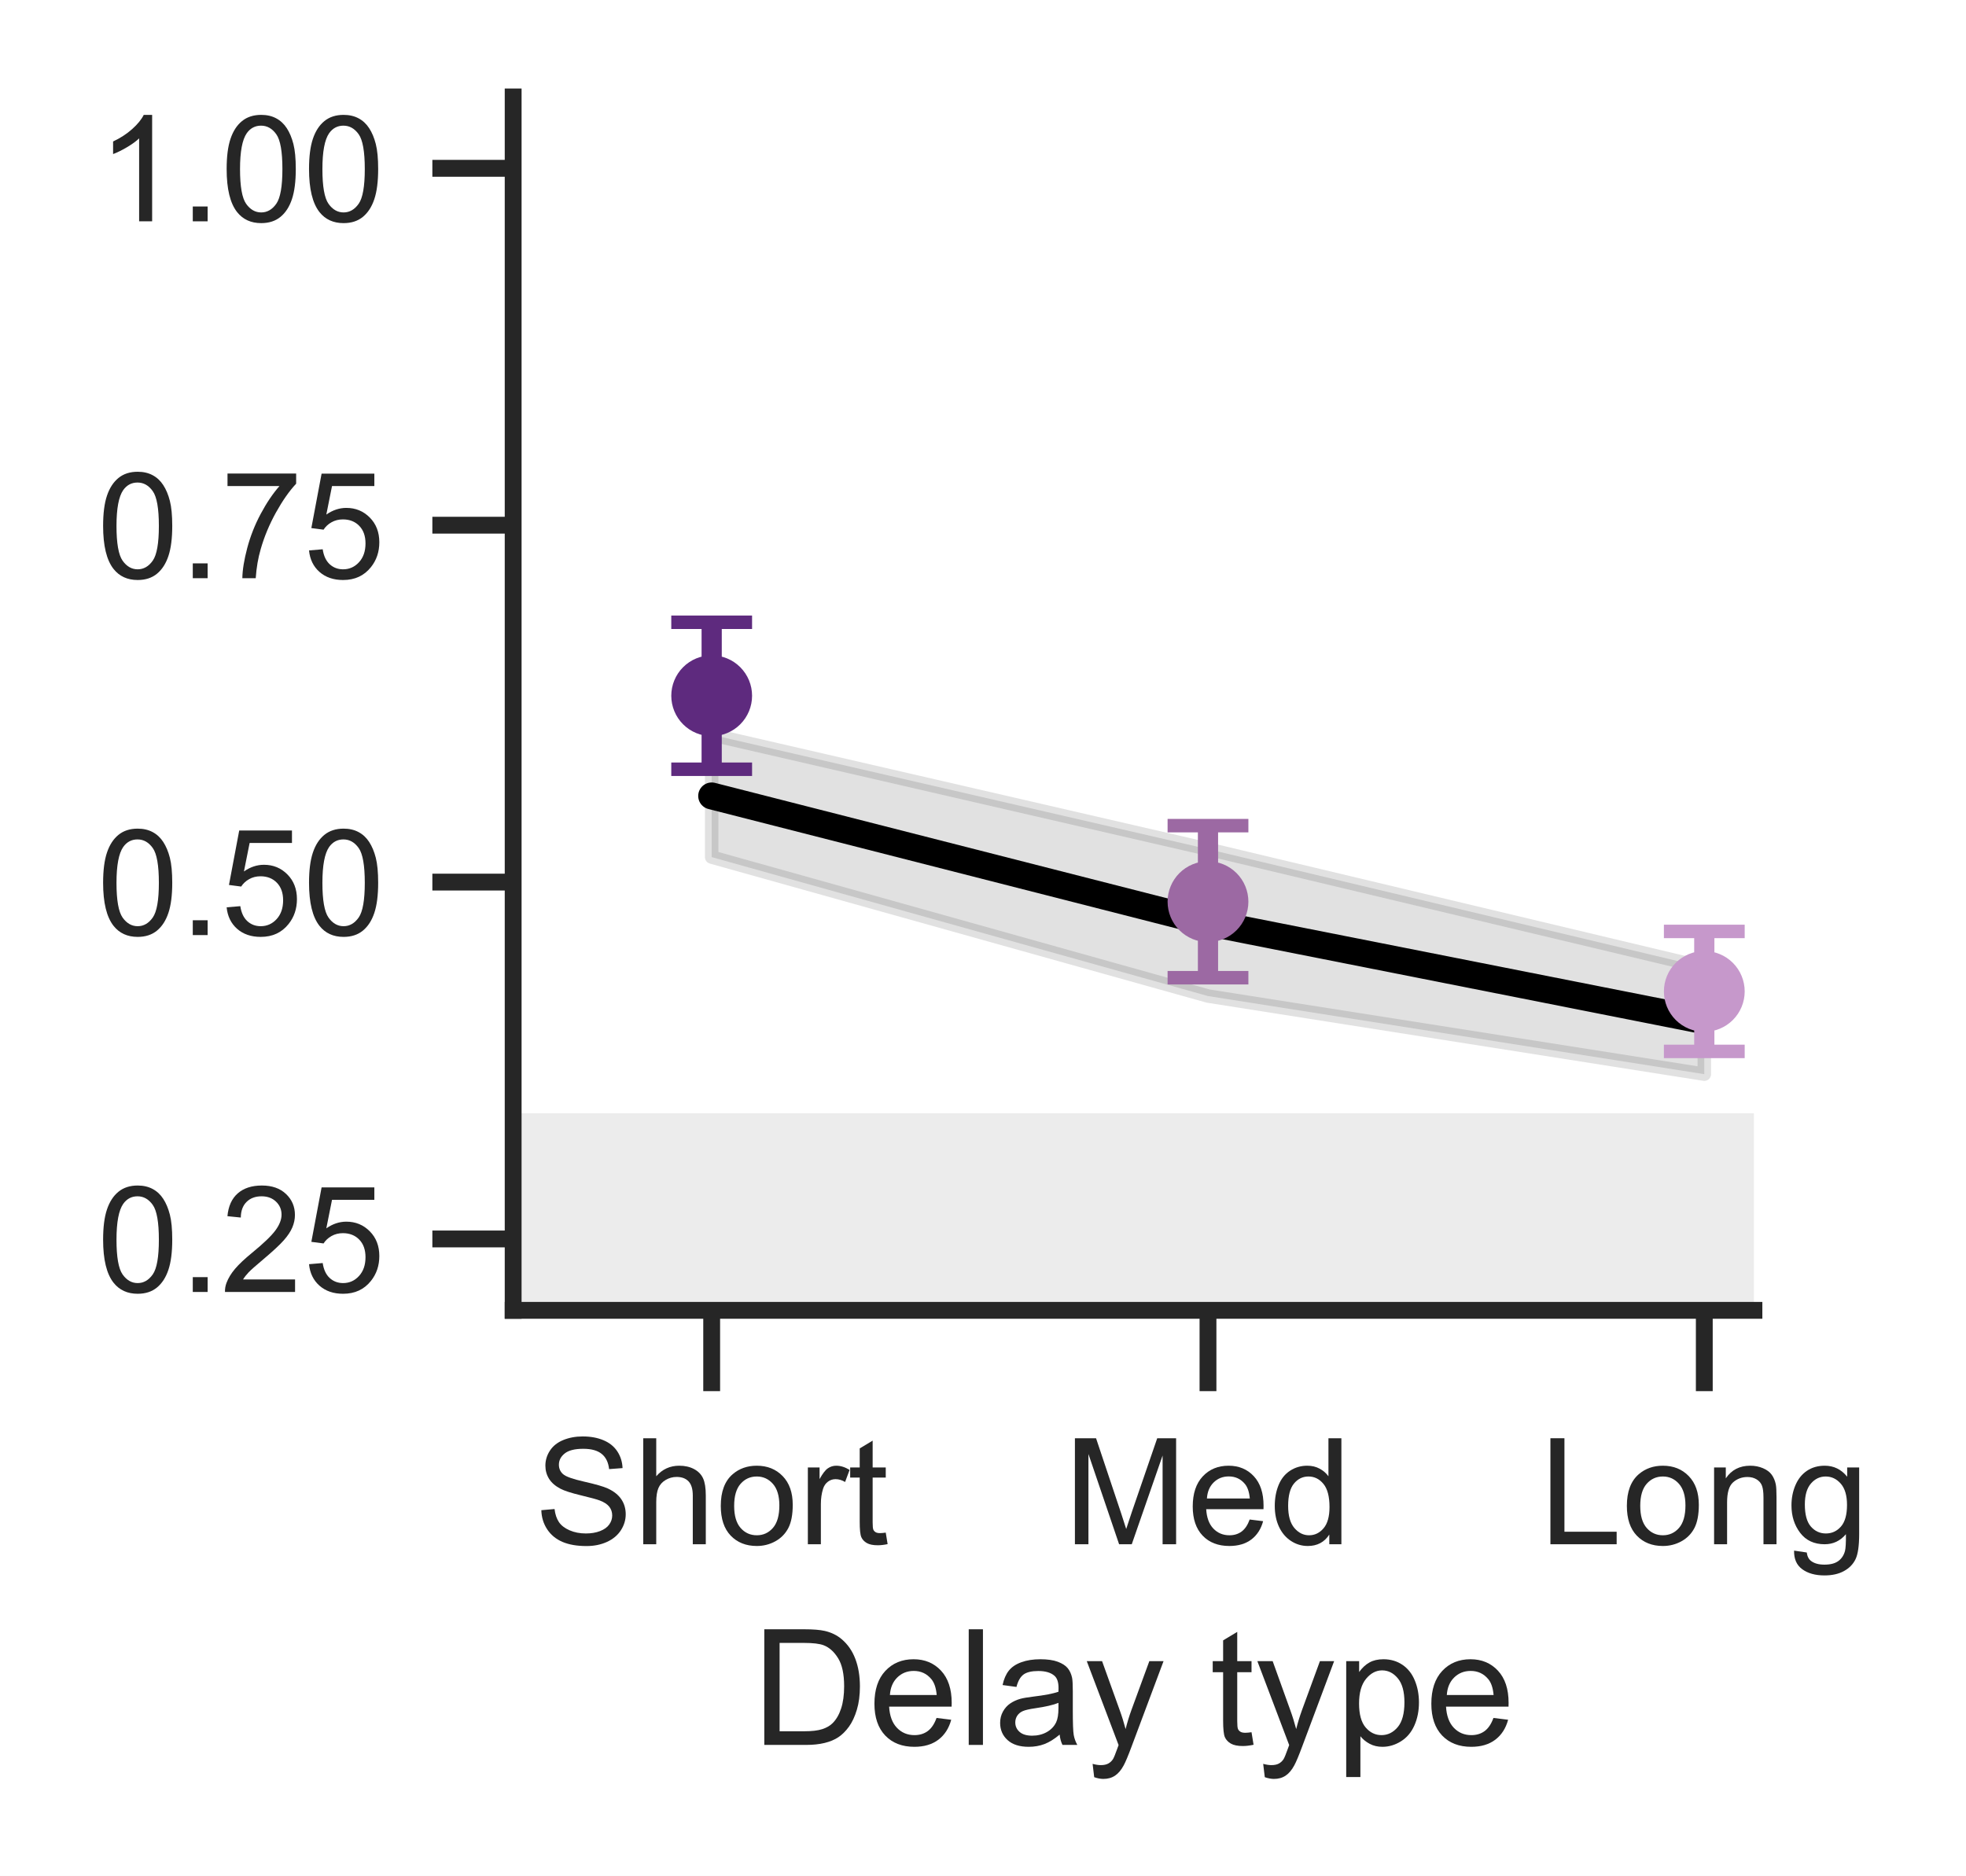
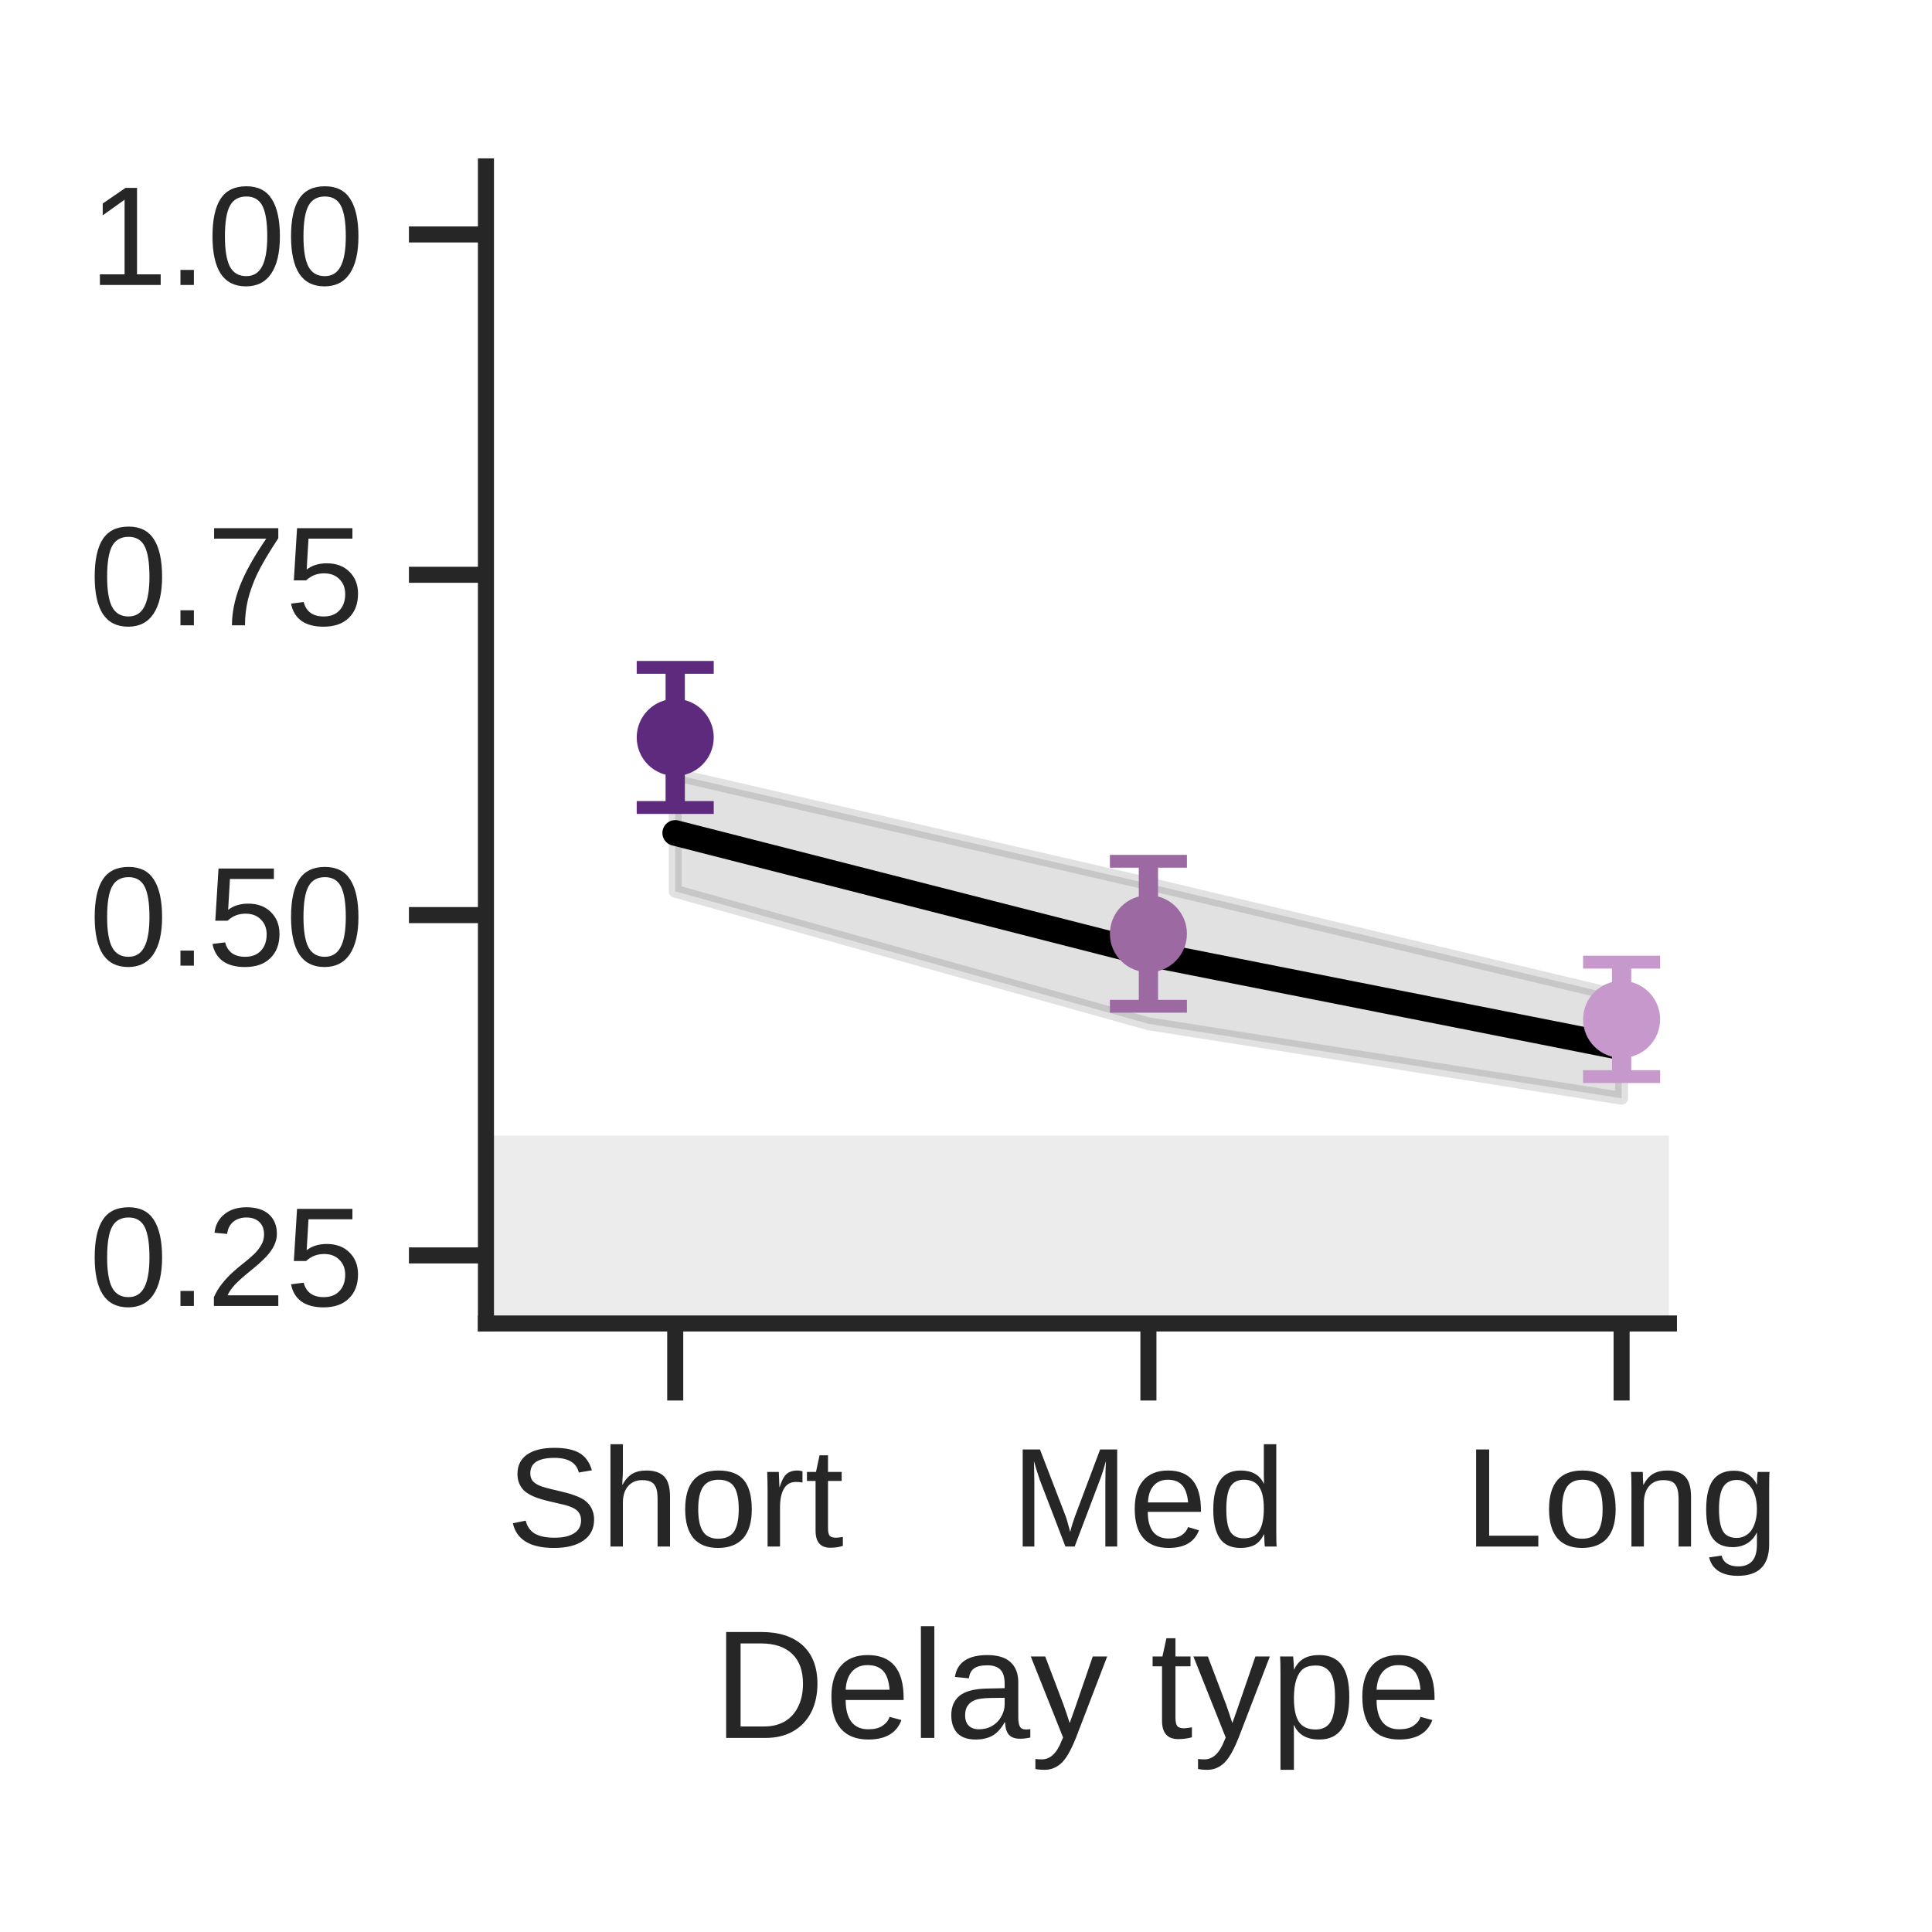
- <svg xmlns="http://www.w3.org/2000/svg" xmlns:xlink="http://www.w3.org/1999/xlink" width="145.995pt" height="139.327pt" viewBox="0 0 145.995 139.327" version="1.1">
+ <svg xmlns="http://www.w3.org/2000/svg" xmlns:xlink="http://www.w3.org/1999/xlink" width="150.48pt" height="150.48pt" viewBox="0 0 150.48 150.48" version="1.1">
  <defs>
    <style type="text/css">*{stroke-linejoin: round; stroke-linecap: butt}</style>
  </defs>
  <g id="figure_1">
    <g id="patch_1">
-       <path d="M 0 139.327  L 145.995 139.327  L 145.995 0  L 0 0  z " style="fill: #ffffff" />
+       <path d="M 0 150.48  L 150.48 150.48  L 150.48 0  L 0 0  z " style="fill: #ffffff" />
    </g>
    <g id="axes_1">
      <g id="patch_2">
-         <path d="M 38.107 97.324  L 130.247 97.324  L 130.247 7.2  L 38.107 7.2  z " style="fill: #ffffff" />
+         <path d="M 37.85 103.084  L 129.99 103.084  L 129.99 12.96  L 37.85 12.96  z " style="fill: #ffffff" />
      </g>
      <g id="matplotlib.axis_1">
        <g id="xtick_1">
          <g id="line2d_1">
            <defs>
-               <path id="m6723b868c1" d="M 0 0  L 0 6  " style="stroke: #262626; stroke-width: 1.25" />
+               <path id="mb8269c2ce1" d="M 0 0  L 0 6  " style="stroke: #262626; stroke-width: 1.25" />
            </defs>
            <g>
-               <use xlink:href="#m6723b868c1" x="52.849" y="97.324" style="fill: #262626; stroke: #262626; stroke-width: 1.25" />
+               <use xlink:href="#mb8269c2ce1" x="52.592" y="103.084" style="fill: #262626; stroke: #262626; stroke-width: 1.25" />
            </g>
          </g>
          <g id="text_1">
-             <g style="fill: #262626" transform="translate(39.70441 114.6973) scale(0.11 -0.11)">
-               <defs>
-                 <path id="ArialMT-53" d="M 288 1472  L 859 1522  Q 900 1178 1048 958  Q 1197 738 1509 602  Q 1822 466 2213 466  Q 2559 466 2825 569  Q 3091 672 3220 851  Q 3350 1031 3350 1244  Q 3350 1459 3225 1620  Q 3100 1781 2813 1891  Q 2628 1963 1997 2114  Q 1366 2266 1113 2400  Q 784 2572 623 2826  Q 463 3081 463 3397  Q 463 3744 659 4045  Q 856 4347 1234 4503  Q 1613 4659 2075 4659  Q 2584 4659 2973 4495  Q 3363 4331 3572 4012  Q 3781 3694 3797 3291  L 3216 3247  Q 3169 3681 2898 3903  Q 2628 4125 2100 4125  Q 1550 4125 1298 3923  Q 1047 3722 1047 3438  Q 1047 3191 1225 3031  Q 1400 2872 2139 2705  Q 2878 2538 3153 2413  Q 3553 2228 3743 1945  Q 3934 1663 3934 1294  Q 3934 928 3725 604  Q 3516 281 3123 101  Q 2731 -78 2241 -78  Q 1619 -78 1198 103  Q 778 284 539 648  Q 300 1013 288 1472  z " transform="scale(0.015625)" />
-                 <path id="ArialMT-68" d="M 422 0  L 422 4581  L 984 4581  L 984 2938  Q 1378 3394 1978 3394  Q 2347 3394 2619 3248  Q 2891 3103 3008 2847  Q 3125 2591 3125 2103  L 3125 0  L 2563 0  L 2563 2103  Q 2563 2525 2380 2717  Q 2197 2909 1863 2909  Q 1613 2909 1392 2779  Q 1172 2650 1078 2428  Q 984 2206 984 1816  L 984 0  L 422 0  z " transform="scale(0.015625)" />
-                 <path id="ArialMT-6f" d="M 213 1659  Q 213 2581 725 3025  Q 1153 3394 1769 3394  Q 2453 3394 2887 2945  Q 3322 2497 3322 1706  Q 3322 1066 3130 698  Q 2938 331 2570 128  Q 2203 -75 1769 -75  Q 1072 -75 642 372  Q 213 819 213 1659  z M 791 1659  Q 791 1022 1069 705  Q 1347 388 1769 388  Q 2188 388 2466 706  Q 2744 1025 2744 1678  Q 2744 2294 2464 2611  Q 2184 2928 1769 2928  Q 1347 2928 1069 2612  Q 791 2297 791 1659  z " transform="scale(0.015625)" />
-                 <path id="ArialMT-72" d="M 416 0  L 416 3319  L 922 3319  L 922 2816  Q 1116 3169 1280 3281  Q 1444 3394 1641 3394  Q 1925 3394 2219 3213  L 2025 2691  Q 1819 2813 1613 2813  Q 1428 2813 1281 2702  Q 1134 2591 1072 2394  Q 978 2094 978 1738  L 978 0  L 416 0  z " transform="scale(0.015625)" />
-                 <path id="ArialMT-74" d="M 1650 503  L 1731 6  Q 1494 -44 1306 -44  Q 1000 -44 831 53  Q 663 150 594 308  Q 525 466 525 972  L 525 2881  L 113 2881  L 113 3319  L 525 3319  L 525 4141  L 1084 4478  L 1084 3319  L 1650 3319  L 1650 2881  L 1084 2881  L 1084 941  Q 1084 700 1114 631  Q 1144 563 1211 522  Q 1278 481 1403 481  Q 1497 481 1650 503  z " transform="scale(0.015625)" />
-               </defs>
-               <use xlink:href="#ArialMT-53" />
-               <use xlink:href="#ArialMT-68" transform="translate(66.69922 0)" />
-               <use xlink:href="#ArialMT-6f" transform="translate(122.3145 0)" />
-               <use xlink:href="#ArialMT-72" transform="translate(177.9297 0)" />
-               <use xlink:href="#ArialMT-74" transform="translate(211.2305 0)" />
-             </g>
+             <text style="font-size: 11px; font-family: 'Arial', 'DejaVu Sans', 'Liberation Sans', 'Bitstream Vera Sans', sans-serif; text-anchor: middle; fill: #262626" x="52.592" y="120.457" transform="rotate(-0 52.59238 120.4573)">Short</text>
          </g>
        </g>
        <g id="xtick_2">
          <g id="line2d_2">
            <g>
-               <use xlink:href="#m6723b868c1" x="89.705" y="97.324" style="fill: #262626; stroke: #262626; stroke-width: 1.25" />
+               <use xlink:href="#mb8269c2ce1" x="89.448" y="103.084" style="fill: #262626; stroke: #262626; stroke-width: 1.25" />
            </g>
          </g>
          <g id="text_2">
-             <g style="fill: #262626" transform="translate(79.00701 114.6973) scale(0.11 -0.11)">
-               <defs>
-                 <path id="ArialMT-4d" d="M 475 0  L 475 4581  L 1388 4581  L 2472 1338  Q 2622 884 2691 659  Q 2769 909 2934 1394  L 4031 4581  L 4847 4581  L 4847 0  L 4263 0  L 4263 3834  L 2931 0  L 2384 0  L 1059 3900  L 1059 0  L 475 0  z " transform="scale(0.015625)" />
-                 <path id="ArialMT-65" d="M 2694 1069  L 3275 997  Q 3138 488 2766 206  Q 2394 -75 1816 -75  Q 1088 -75 661 373  Q 234 822 234 1631  Q 234 2469 665 2931  Q 1097 3394 1784 3394  Q 2450 3394 2872 2941  Q 3294 2488 3294 1666  Q 3294 1616 3291 1516  L 816 1516  Q 847 969 1125 678  Q 1403 388 1819 388  Q 2128 388 2347 550  Q 2566 713 2694 1069  z M 847 1978  L 2700 1978  Q 2663 2397 2488 2606  Q 2219 2931 1791 2931  Q 1403 2931 1139 2672  Q 875 2413 847 1978  z " transform="scale(0.015625)" />
-                 <path id="ArialMT-64" d="M 2575 0  L 2575 419  Q 2259 -75 1647 -75  Q 1250 -75 917 144  Q 584 363 401 755  Q 219 1147 219 1656  Q 219 2153 384 2558  Q 550 2963 881 3178  Q 1213 3394 1622 3394  Q 1922 3394 2156 3267  Q 2391 3141 2538 2938  L 2538 4581  L 3097 4581  L 3097 0  L 2575 0  z M 797 1656  Q 797 1019 1065 703  Q 1334 388 1700 388  Q 2069 388 2326 689  Q 2584 991 2584 1609  Q 2584 2291 2321 2609  Q 2059 2928 1675 2928  Q 1300 2928 1048 2622  Q 797 2316 797 1656  z " transform="scale(0.015625)" />
-               </defs>
-               <use xlink:href="#ArialMT-4d" />
-               <use xlink:href="#ArialMT-65" transform="translate(83.30078 0)" />
-               <use xlink:href="#ArialMT-64" transform="translate(138.916 0)" />
-             </g>
+             <text style="font-size: 11px; font-family: 'Arial', 'DejaVu Sans', 'Liberation Sans', 'Bitstream Vera Sans', sans-serif; text-anchor: middle; fill: #262626" x="89.448" y="120.457" transform="rotate(-0 89.44833 120.4573)">Med</text>
          </g>
        </g>
        <g id="xtick_3">
          <g id="line2d_3">
            <g>
-               <use xlink:href="#m6723b868c1" x="126.561" y="97.324" style="fill: #262626; stroke: #262626; stroke-width: 1.25" />
+               <use xlink:href="#mb8269c2ce1" x="126.304" y="103.084" style="fill: #262626; stroke: #262626; stroke-width: 1.25" />
            </g>
          </g>
          <g id="text_3">
-             <g style="fill: #262626" transform="translate(114.3273 114.6973) scale(0.11 -0.11)">
-               <defs>
-                 <path id="ArialMT-4c" d="M 469 0  L 469 4581  L 1075 4581  L 1075 541  L 3331 541  L 3331 0  L 469 0  z " transform="scale(0.015625)" />
-                 <path id="ArialMT-6e" d="M 422 0  L 422 3319  L 928 3319  L 928 2847  Q 1294 3394 1984 3394  Q 2284 3394 2536 3286  Q 2788 3178 2913 3003  Q 3038 2828 3088 2588  Q 3119 2431 3119 2041  L 3119 0  L 2556 0  L 2556 2019  Q 2556 2363 2490 2533  Q 2425 2703 2258 2804  Q 2091 2906 1866 2906  Q 1506 2906 1245 2678  Q 984 2450 984 1813  L 984 0  L 422 0  z " transform="scale(0.015625)" />
-                 <path id="ArialMT-67" d="M 319 -275  L 866 -356  Q 900 -609 1056 -725  Q 1266 -881 1628 -881  Q 2019 -881 2231 -725  Q 2444 -569 2519 -288  Q 2563 -116 2559 434  Q 2191 0 1641 0  Q 956 0 581 494  Q 206 988 206 1678  Q 206 2153 378 2554  Q 550 2956 876 3175  Q 1203 3394 1644 3394  Q 2231 3394 2613 2919  L 2613 3319  L 3131 3319  L 3131 450  Q 3131 -325 2973 -648  Q 2816 -972 2473 -1159  Q 2131 -1347 1631 -1347  Q 1038 -1347 672 -1080  Q 306 -813 319 -275  z M 784 1719  Q 784 1066 1043 766  Q 1303 466 1694 466  Q 2081 466 2343 764  Q 2606 1063 2606 1700  Q 2606 2309 2336 2618  Q 2066 2928 1684 2928  Q 1309 2928 1046 2623  Q 784 2319 784 1719  z " transform="scale(0.015625)" />
-               </defs>
-               <use xlink:href="#ArialMT-4c" />
-               <use xlink:href="#ArialMT-6f" transform="translate(55.61523 0)" />
-               <use xlink:href="#ArialMT-6e" transform="translate(111.2305 0)" />
-               <use xlink:href="#ArialMT-67" transform="translate(166.8457 0)" />
-             </g>
+             <text style="font-size: 11px; font-family: 'Arial', 'DejaVu Sans', 'Liberation Sans', 'Bitstream Vera Sans', sans-serif; text-anchor: middle; fill: #262626" x="126.304" y="120.457" transform="rotate(-0 126.3043 120.4573)">Long</text>
          </g>
        </g>
        <g id="text_4">
-           <g style="fill: #262626" transform="translate(55.83072 129.6019) scale(0.12 -0.12)">
-             <defs>
-               <path id="ArialMT-44" d="M 494 0  L 494 4581  L 2072 4581  Q 2606 4581 2888 4516  Q 3281 4425 3559 4188  Q 3922 3881 4101 3404  Q 4281 2928 4281 2316  Q 4281 1794 4159 1391  Q 4038 988 3847 723  Q 3656 459 3429 307  Q 3203 156 2883 78  Q 2563 0 2147 0  L 494 0  z M 1100 541  L 2078 541  Q 2531 541 2789 625  Q 3047 709 3200 863  Q 3416 1078 3536 1442  Q 3656 1806 3656 2325  Q 3656 3044 3420 3430  Q 3184 3816 2847 3947  Q 2603 4041 2063 4041  L 1100 4041  L 1100 541  z " transform="scale(0.015625)" />
-               <path id="ArialMT-6c" d="M 409 0  L 409 4581  L 972 4581  L 972 0  L 409 0  z " transform="scale(0.015625)" />
-               <path id="ArialMT-61" d="M 2588 409  Q 2275 144 1986 34  Q 1697 -75 1366 -75  Q 819 -75 525 192  Q 231 459 231 875  Q 231 1119 342 1320  Q 453 1522 633 1644  Q 813 1766 1038 1828  Q 1203 1872 1538 1913  Q 2219 1994 2541 2106  Q 2544 2222 2544 2253  Q 2544 2597 2384 2738  Q 2169 2928 1744 2928  Q 1347 2928 1158 2789  Q 969 2650 878 2297  L 328 2372  Q 403 2725 575 2942  Q 747 3159 1072 3276  Q 1397 3394 1825 3394  Q 2250 3394 2515 3294  Q 2781 3194 2906 3042  Q 3031 2891 3081 2659  Q 3109 2516 3109 2141  L 3109 1391  Q 3109 606 3145 398  Q 3181 191 3288 0  L 2700 0  Q 2613 175 2588 409  z M 2541 1666  Q 2234 1541 1622 1453  Q 1275 1403 1131 1340  Q 988 1278 909 1158  Q 831 1038 831 891  Q 831 666 1001 516  Q 1172 366 1500 366  Q 1825 366 2078 508  Q 2331 650 2450 897  Q 2541 1088 2541 1459  L 2541 1666  z " transform="scale(0.015625)" />
-               <path id="ArialMT-79" d="M 397 -1278  L 334 -750  Q 519 -800 656 -800  Q 844 -800 956 -737  Q 1069 -675 1141 -563  Q 1194 -478 1313 -144  Q 1328 -97 1363 -6  L 103 3319  L 709 3319  L 1400 1397  Q 1534 1031 1641 628  Q 1738 1016 1872 1384  L 2581 3319  L 3144 3319  L 1881 -56  Q 1678 -603 1566 -809  Q 1416 -1088 1222 -1217  Q 1028 -1347 759 -1347  Q 597 -1347 397 -1278  z " transform="scale(0.015625)" />
-               <path id="ArialMT-20" transform="scale(0.015625)" />
-               <path id="ArialMT-70" d="M 422 -1272  L 422 3319  L 934 3319  L 934 2888  Q 1116 3141 1344 3267  Q 1572 3394 1897 3394  Q 2322 3394 2647 3175  Q 2972 2956 3137 2557  Q 3303 2159 3303 1684  Q 3303 1175 3120 767  Q 2938 359 2589 142  Q 2241 -75 1856 -75  Q 1575 -75 1351 44  Q 1128 163 984 344  L 984 -1272  L 422 -1272  z M 931 1641  Q 931 1000 1190 694  Q 1450 388 1819 388  Q 2194 388 2461 705  Q 2728 1022 2728 1688  Q 2728 2322 2467 2637  Q 2206 2953 1844 2953  Q 1484 2953 1207 2617  Q 931 2281 931 1641  z " transform="scale(0.015625)" />
-             </defs>
-             <use xlink:href="#ArialMT-44" />
-             <use xlink:href="#ArialMT-65" transform="translate(72.2168 0)" />
-             <use xlink:href="#ArialMT-6c" transform="translate(127.832 0)" />
-             <use xlink:href="#ArialMT-61" transform="translate(150.0488 0)" />
-             <use xlink:href="#ArialMT-79" transform="translate(205.6641 0)" />
-             <use xlink:href="#ArialMT-20" transform="translate(255.6641 0)" />
-             <use xlink:href="#ArialMT-74" transform="translate(283.4473 0)" />
-             <use xlink:href="#ArialMT-79" transform="translate(311.2305 0)" />
-             <use xlink:href="#ArialMT-70" transform="translate(361.2305 0)" />
-             <use xlink:href="#ArialMT-65" transform="translate(416.8457 0)" />
-           </g>
+           <text style="font-size: 12px; font-family: 'Arial', 'DejaVu Sans', 'Liberation Sans', 'Bitstream Vera Sans', sans-serif; text-anchor: middle; fill: #262626" x="83.92" y="135.362" transform="rotate(-0 83.91994 135.3619)">Delay type</text>
        </g>
      </g>
      <g id="matplotlib.axis_2">
        <g id="ytick_1">
          <g id="line2d_4">
            <defs>
-               <path id="m53efb10a48" d="M 0 0  L -6 0  " style="stroke: #262626; stroke-width: 1.25" />
+               <path id="mc25b8e964d" d="M 0 0  L -6 0  " style="stroke: #262626; stroke-width: 1.25" />
            </defs>
            <g>
-               <use xlink:href="#m53efb10a48" x="38.107" y="92.022" style="fill: #262626; stroke: #262626; stroke-width: 1.25" />
+               <use xlink:href="#mc25b8e964d" x="37.85" y="97.782" style="fill: #262626; stroke: #262626; stroke-width: 1.25" />
            </g>
          </g>
          <g id="text_5">
-             <g style="fill: #262626" transform="translate(7.2 95.95915) scale(0.11 -0.11)">
-               <defs>
-                 <path id="ArialMT-30" d="M 266 2259  Q 266 3072 433 3567  Q 600 4063 929 4331  Q 1259 4600 1759 4600  Q 2128 4600 2406 4451  Q 2684 4303 2865 4023  Q 3047 3744 3150 3342  Q 3253 2941 3253 2259  Q 3253 1453 3087 958  Q 2922 463 2592 192  Q 2263 -78 1759 -78  Q 1097 -78 719 397  Q 266 969 266 2259  z M 844 2259  Q 844 1131 1108 757  Q 1372 384 1759 384  Q 2147 384 2411 759  Q 2675 1134 2675 2259  Q 2675 3391 2411 3762  Q 2147 4134 1753 4134  Q 1366 4134 1134 3806  Q 844 3388 844 2259  z " transform="scale(0.015625)" />
-                 <path id="ArialMT-2e" d="M 581 0  L 581 641  L 1222 641  L 1222 0  L 581 0  z " transform="scale(0.015625)" />
-                 <path id="ArialMT-32" d="M 3222 541  L 3222 0  L 194 0  Q 188 203 259 391  Q 375 700 629 1000  Q 884 1300 1366 1694  Q 2113 2306 2375 2664  Q 2638 3022 2638 3341  Q 2638 3675 2398 3904  Q 2159 4134 1775 4134  Q 1369 4134 1125 3890  Q 881 3647 878 3216  L 300 3275  Q 359 3922 746 4261  Q 1134 4600 1788 4600  Q 2447 4600 2831 4234  Q 3216 3869 3216 3328  Q 3216 3053 3103 2787  Q 2991 2522 2730 2228  Q 2469 1934 1863 1422  Q 1356 997 1212 845  Q 1069 694 975 541  L 3222 541  z " transform="scale(0.015625)" />
-                 <path id="ArialMT-35" d="M 266 1200  L 856 1250  Q 922 819 1161 601  Q 1400 384 1738 384  Q 2144 384 2425 690  Q 2706 997 2706 1503  Q 2706 1984 2436 2262  Q 2166 2541 1728 2541  Q 1456 2541 1237 2417  Q 1019 2294 894 2097  L 366 2166  L 809 4519  L 3088 4519  L 3088 3981  L 1259 3981  L 1013 2750  Q 1425 3038 1878 3038  Q 2478 3038 2890 2622  Q 3303 2206 3303 1553  Q 3303 931 2941 478  Q 2500 -78 1738 -78  Q 1113 -78 717 272  Q 322 622 266 1200  z " transform="scale(0.015625)" />
-               </defs>
-               <use xlink:href="#ArialMT-30" />
-               <use xlink:href="#ArialMT-2e" transform="translate(55.61523 0)" />
-               <use xlink:href="#ArialMT-32" transform="translate(83.39844 0)" />
-               <use xlink:href="#ArialMT-35" transform="translate(139.0137 0)" />
-             </g>
+             <text style="font-size: 11px; font-family: 'Arial', 'DejaVu Sans', 'Liberation Sans', 'Bitstream Vera Sans', sans-serif; text-anchor: end; fill: #262626" x="28.35" y="101.719" transform="rotate(-0 28.35 101.7191)">0.25</text>
          </g>
        </g>
        <g id="ytick_2">
          <g id="line2d_5">
            <g>
-               <use xlink:href="#m53efb10a48" x="38.107" y="65.515" style="fill: #262626; stroke: #262626; stroke-width: 1.25" />
+               <use xlink:href="#mc25b8e964d" x="37.85" y="71.275" style="fill: #262626; stroke: #262626; stroke-width: 1.25" />
            </g>
          </g>
          <g id="text_6">
-             <g style="fill: #262626" transform="translate(7.2 69.45216) scale(0.11 -0.11)">
-               <use xlink:href="#ArialMT-30" />
-               <use xlink:href="#ArialMT-2e" transform="translate(55.61523 0)" />
-               <use xlink:href="#ArialMT-35" transform="translate(83.39844 0)" />
-               <use xlink:href="#ArialMT-30" transform="translate(139.0137 0)" />
-             </g>
+             <text style="font-size: 11px; font-family: 'Arial', 'DejaVu Sans', 'Liberation Sans', 'Bitstream Vera Sans', sans-serif; text-anchor: end; fill: #262626" x="28.35" y="75.212" transform="rotate(-0 28.35 75.21216)">0.50</text>
          </g>
        </g>
        <g id="ytick_3">
          <g id="line2d_6">
            <g>
-               <use xlink:href="#m53efb10a48" x="38.107" y="39.008" style="fill: #262626; stroke: #262626; stroke-width: 1.25" />
+               <use xlink:href="#mc25b8e964d" x="37.85" y="44.768" style="fill: #262626; stroke: #262626; stroke-width: 1.25" />
            </g>
          </g>
          <g id="text_7">
-             <g style="fill: #262626" transform="translate(7.2 42.94518) scale(0.11 -0.11)">
-               <defs>
-                 <path id="ArialMT-37" d="M 303 3981  L 303 4522  L 3269 4522  L 3269 4084  Q 2831 3619 2401 2847  Q 1972 2075 1738 1259  Q 1569 684 1522 0  L 944 0  Q 953 541 1156 1306  Q 1359 2072 1739 2783  Q 2119 3494 2547 3981  L 303 3981  z " transform="scale(0.015625)" />
-               </defs>
-               <use xlink:href="#ArialMT-30" />
-               <use xlink:href="#ArialMT-2e" transform="translate(55.61523 0)" />
-               <use xlink:href="#ArialMT-37" transform="translate(83.39844 0)" />
-               <use xlink:href="#ArialMT-35" transform="translate(139.0137 0)" />
-             </g>
+             <text style="font-size: 11px; font-family: 'Arial', 'DejaVu Sans', 'Liberation Sans', 'Bitstream Vera Sans', sans-serif; text-anchor: end; fill: #262626" x="28.35" y="48.705" transform="rotate(-0 28.35 48.70518)">0.75</text>
          </g>
        </g>
        <g id="ytick_4">
          <g id="line2d_7">
            <g>
-               <use xlink:href="#m53efb10a48" x="38.107" y="12.501" style="fill: #262626; stroke: #262626; stroke-width: 1.25" />
+               <use xlink:href="#mc25b8e964d" x="37.85" y="18.261" style="fill: #262626; stroke: #262626; stroke-width: 1.25" />
            </g>
          </g>
          <g id="text_8">
-             <g style="fill: #262626" transform="translate(7.2 16.43819) scale(0.11 -0.11)">
-               <defs>
-                 <path id="ArialMT-31" d="M 2384 0  L 1822 0  L 1822 3584  Q 1619 3391 1289 3197  Q 959 3003 697 2906  L 697 3450  Q 1169 3672 1522 3987  Q 1875 4303 2022 4600  L 2384 4600  L 2384 0  z " transform="scale(0.015625)" />
-               </defs>
-               <use xlink:href="#ArialMT-31" />
-               <use xlink:href="#ArialMT-2e" transform="translate(55.61523 0)" />
-               <use xlink:href="#ArialMT-30" transform="translate(83.39844 0)" />
-               <use xlink:href="#ArialMT-30" transform="translate(139.0137 0)" />
-             </g>
+             <text style="font-size: 11px; font-family: 'Arial', 'DejaVu Sans', 'Liberation Sans', 'Bitstream Vera Sans', sans-serif; text-anchor: end; fill: #262626" x="28.35" y="22.198" transform="rotate(-0 28.35 22.19819)">1.00</text>
          </g>
        </g>
      </g>
      <g id="FillBetweenPolyCollection_1">
        <defs>
-           <path id="ma6dcd213ee" d="M 52.849 -84.754  L 52.849 -75.667  L 89.705 -65.347  L 126.561 -59.545  L 126.561 -67.474  L 126.561 -67.474  L 89.705 -76.258  L 52.849 -84.754  z " style="stroke: #000000; stroke-opacity: 0.12" />
+           <path id="m13d5fa19c9" d="M 52.592 -90.147  L 52.592 -81.059  L 89.448 -70.74  L 126.304 -64.937  L 126.304 -72.866  L 126.304 -72.866  L 89.448 -81.65  L 52.592 -90.147  z " style="stroke: #000000; stroke-opacity: 0.12" />
        </defs>
-         <g clip-path="url(#p57d26d13ec)">
-           <use xlink:href="#ma6dcd213ee" x="0" y="139.327" style="fill-opacity: 0.12; stroke: #000000; stroke-opacity: 0.12" />
+         <g clip-path="url(#ped90a4531d)">
+           <use xlink:href="#m13d5fa19c9" x="0" y="150.48" style="fill-opacity: 0.12; stroke: #000000; stroke-opacity: 0.12" />
        </g>
      </g>
      <g id="patch_3">
-         <path d="M 38.107 118.529  L 130.247 118.529  L 130.247 83.187  L 38.107 83.187  z " clip-path="url(#p57d26d13ec)" style="fill: #808080; opacity: 0.15; stroke: #808080; stroke-linejoin: miter" />
+         <path d="M 37.85 124.289  L 129.99 124.289  L 129.99 88.947  L 37.85 88.947  z " clip-path="url(#ped90a4531d)" style="fill: #808080; opacity: 0.15; stroke: #808080; stroke-linejoin: miter" />
      </g>
      <g id="line2d_8">
-         <path d="M 52.849 59.117  L 89.705 68.525  L 126.561 75.818  " clip-path="url(#p57d26d13ec)" style="fill: none; stroke: #000000; stroke-width: 2; stroke-linecap: round" />
+         <path d="M 52.592 64.877  L 89.448 74.285  L 126.304 81.578  " clip-path="url(#ped90a4531d)" style="fill: none; stroke: #000000; stroke-width: 2; stroke-linecap: round" />
      </g>
      <g id="LineCollection_1">
-         <path d="M 52.849 57.134  L 52.849 46.219  " clip-path="url(#p57d26d13ec)" style="fill: none; stroke: #5e2a7e; stroke-width: 1.5" />
+         <path d="M 52.592 62.894  L 52.592 51.979  " clip-path="url(#ped90a4531d)" style="fill: none; stroke: #5e2a7e; stroke-width: 1.5" />
      </g>
      <g id="line2d_9">
        <defs>
-           <path id="mbfee3f6aa1" d="M 3 0  L -3 -0  " style="stroke: #5e2a7e" />
+           <path id="m7ed66951a0" d="M 3 0  L -3 -0  " style="stroke: #5e2a7e" />
        </defs>
-         <g clip-path="url(#p57d26d13ec)">
-           <use xlink:href="#mbfee3f6aa1" x="52.849" y="57.134" style="fill: #5e2a7e; stroke: #5e2a7e" />
+         <g clip-path="url(#ped90a4531d)">
+           <use xlink:href="#m7ed66951a0" x="52.592" y="62.894" style="fill: #5e2a7e; stroke: #5e2a7e" />
        </g>
      </g>
      <g id="line2d_10">
-         <g clip-path="url(#p57d26d13ec)">
-           <use xlink:href="#mbfee3f6aa1" x="52.849" y="46.219" style="fill: #5e2a7e; stroke: #5e2a7e" />
+         <g clip-path="url(#ped90a4531d)">
+           <use xlink:href="#m7ed66951a0" x="52.592" y="51.979" style="fill: #5e2a7e; stroke: #5e2a7e" />
        </g>
      </g>
      <g id="LineCollection_2">
-         <path d="M 89.705 72.617  L 89.705 61.325  " clip-path="url(#p57d26d13ec)" style="fill: none; stroke: #9c69a3; stroke-width: 1.5" />
+         <path d="M 89.448 78.377  L 89.448 67.085  " clip-path="url(#ped90a4531d)" style="fill: none; stroke: #9c69a3; stroke-width: 1.5" />
      </g>
      <g id="line2d_11">
        <defs>
-           <path id="m99087e8725" d="M 3 0  L -3 -0  " style="stroke: #9c69a3" />
+           <path id="m619dce4884" d="M 3 0  L -3 -0  " style="stroke: #9c69a3" />
        </defs>
-         <g clip-path="url(#p57d26d13ec)">
-           <use xlink:href="#m99087e8725" x="89.705" y="72.617" style="fill: #9c69a3; stroke: #9c69a3" />
+         <g clip-path="url(#ped90a4531d)">
+           <use xlink:href="#m619dce4884" x="89.448" y="78.377" style="fill: #9c69a3; stroke: #9c69a3" />
        </g>
      </g>
      <g id="line2d_12">
-         <g clip-path="url(#p57d26d13ec)">
-           <use xlink:href="#m99087e8725" x="89.705" y="61.325" style="fill: #9c69a3; stroke: #9c69a3" />
+         <g clip-path="url(#ped90a4531d)">
+           <use xlink:href="#m619dce4884" x="89.448" y="67.085" style="fill: #9c69a3; stroke: #9c69a3" />
        </g>
      </g>
      <g id="LineCollection_3">
-         <path d="M 126.561 78.093  L 126.561 69.179  " clip-path="url(#p57d26d13ec)" style="fill: none; stroke: #c698cb; stroke-width: 1.5" />
+         <path d="M 126.304 83.853  L 126.304 74.939  " clip-path="url(#ped90a4531d)" style="fill: none; stroke: #c698cb; stroke-width: 1.5" />
      </g>
      <g id="line2d_13">
        <defs>
-           <path id="m56e91b2e68" d="M 3 0  L -3 -0  " style="stroke: #c698cb" />
+           <path id="md9633fa106" d="M 3 0  L -3 -0  " style="stroke: #c698cb" />
        </defs>
-         <g clip-path="url(#p57d26d13ec)">
-           <use xlink:href="#m56e91b2e68" x="126.561" y="78.093" style="fill: #c698cb; stroke: #c698cb" />
+         <g clip-path="url(#ped90a4531d)">
+           <use xlink:href="#md9633fa106" x="126.304" y="83.853" style="fill: #c698cb; stroke: #c698cb" />
        </g>
      </g>
      <g id="line2d_14">
-         <g clip-path="url(#p57d26d13ec)">
-           <use xlink:href="#m56e91b2e68" x="126.561" y="69.179" style="fill: #c698cb; stroke: #c698cb" />
+         <g clip-path="url(#ped90a4531d)">
+           <use xlink:href="#md9633fa106" x="126.304" y="74.939" style="fill: #c698cb; stroke: #c698cb" />
        </g>
      </g>
      <g id="line2d_15">
        <defs>
-           <path id="m62dfaa61d4" d="M 0 2.5  C 0.663 2.5 1.299 2.237 1.768 1.768  C 2.237 1.299 2.5 0.663 2.5 0  C 2.5 -0.663 2.237 -1.299 1.768 -1.768  C 1.299 -2.237 0.663 -2.5 0 -2.5  C -0.663 -2.5 -1.299 -2.237 -1.768 -1.768  C -2.237 -1.299 -2.5 -0.663 -2.5 0  C -2.5 0.663 -2.237 1.299 -1.768 1.768  C -1.299 2.237 -0.663 2.5 0 2.5  z " style="stroke: #5e2a7e" />
+           <path id="m7dc64dbbcd" d="M 0 2.5  C 0.663 2.5 1.299 2.237 1.768 1.768  C 2.237 1.299 2.5 0.663 2.5 0  C 2.5 -0.663 2.237 -1.299 1.768 -1.768  C 1.299 -2.237 0.663 -2.5 0 -2.5  C -0.663 -2.5 -1.299 -2.237 -1.768 -1.768  C -2.237 -1.299 -2.5 -0.663 -2.5 0  C -2.5 0.663 -2.237 1.299 -1.768 1.768  C -1.299 2.237 -0.663 2.5 0 2.5  z " style="stroke: #5e2a7e" />
        </defs>
-         <g clip-path="url(#p57d26d13ec)">
-           <use xlink:href="#m62dfaa61d4" x="52.849" y="51.676" style="fill: #5e2a7e; stroke: #5e2a7e" />
+         <g clip-path="url(#ped90a4531d)">
+           <use xlink:href="#m7dc64dbbcd" x="52.592" y="57.436" style="fill: #5e2a7e; stroke: #5e2a7e" />
        </g>
      </g>
      <g id="line2d_16">
        <defs>
-           <path id="m5f21b5d9df" d="M 0 2.5  C 0.663 2.5 1.299 2.237 1.768 1.768  C 2.237 1.299 2.5 0.663 2.5 0  C 2.5 -0.663 2.237 -1.299 1.768 -1.768  C 1.299 -2.237 0.663 -2.5 0 -2.5  C -0.663 -2.5 -1.299 -2.237 -1.768 -1.768  C -2.237 -1.299 -2.5 -0.663 -2.5 0  C -2.5 0.663 -2.237 1.299 -1.768 1.768  C -1.299 2.237 -0.663 2.5 0 2.5  z " style="stroke: #9c69a3" />
+           <path id="ma11f3b018a" d="M 0 2.5  C 0.663 2.5 1.299 2.237 1.768 1.768  C 2.237 1.299 2.5 0.663 2.5 0  C 2.5 -0.663 2.237 -1.299 1.768 -1.768  C 1.299 -2.237 0.663 -2.5 0 -2.5  C -0.663 -2.5 -1.299 -2.237 -1.768 -1.768  C -2.237 -1.299 -2.5 -0.663 -2.5 0  C -2.5 0.663 -2.237 1.299 -1.768 1.768  C -1.299 2.237 -0.663 2.5 0 2.5  z " style="stroke: #9c69a3" />
        </defs>
-         <g clip-path="url(#p57d26d13ec)">
-           <use xlink:href="#m5f21b5d9df" x="89.705" y="66.971" style="fill: #9c69a3; stroke: #9c69a3" />
+         <g clip-path="url(#ped90a4531d)">
+           <use xlink:href="#ma11f3b018a" x="89.448" y="72.731" style="fill: #9c69a3; stroke: #9c69a3" />
        </g>
      </g>
      <g id="line2d_17">
        <defs>
-           <path id="m0dfa007ecf" d="M 0 2.5  C 0.663 2.5 1.299 2.237 1.768 1.768  C 2.237 1.299 2.5 0.663 2.5 0  C 2.5 -0.663 2.237 -1.299 1.768 -1.768  C 1.299 -2.237 0.663 -2.5 0 -2.5  C -0.663 -2.5 -1.299 -2.237 -1.768 -1.768  C -2.237 -1.299 -2.5 -0.663 -2.5 0  C -2.5 0.663 -2.237 1.299 -1.768 1.768  C -1.299 2.237 -0.663 2.5 0 2.5  z " style="stroke: #c698cb" />
+           <path id="mea6c5a74cc" d="M 0 2.5  C 0.663 2.5 1.299 2.237 1.768 1.768  C 2.237 1.299 2.5 0.663 2.5 0  C 2.5 -0.663 2.237 -1.299 1.768 -1.768  C 1.299 -2.237 0.663 -2.5 0 -2.5  C -0.663 -2.5 -1.299 -2.237 -1.768 -1.768  C -2.237 -1.299 -2.5 -0.663 -2.5 0  C -2.5 0.663 -2.237 1.299 -1.768 1.768  C -1.299 2.237 -0.663 2.5 0 2.5  z " style="stroke: #c698cb" />
        </defs>
-         <g clip-path="url(#p57d26d13ec)">
-           <use xlink:href="#m0dfa007ecf" x="126.561" y="73.636" style="fill: #c698cb; stroke: #c698cb" />
+         <g clip-path="url(#ped90a4531d)">
+           <use xlink:href="#mea6c5a74cc" x="126.304" y="79.396" style="fill: #c698cb; stroke: #c698cb" />
        </g>
      </g>
      <g id="patch_4">
-         <path d="M 38.107 97.324  L 38.107 7.2  " style="fill: none; stroke: #262626; stroke-width: 1.25; stroke-linejoin: miter; stroke-linecap: square" />
+         <path d="M 37.85 103.084  L 37.85 12.96  " style="fill: none; stroke: #262626; stroke-width: 1.25; stroke-linejoin: miter; stroke-linecap: square" />
      </g>
      <g id="patch_5">
-         <path d="M 38.107 97.324  L 130.247 97.324  " style="fill: none; stroke: #262626; stroke-width: 1.25; stroke-linejoin: miter; stroke-linecap: square" />
+         <path d="M 37.85 103.084  L 129.99 103.084  " style="fill: none; stroke: #262626; stroke-width: 1.25; stroke-linejoin: miter; stroke-linecap: square" />
      </g>
    </g>
  </g>
  <defs>
-     <clipPath id="p57d26d13ec">
-       <rect x="38.107" y="7.2" width="92.14" height="90.124" />
+     <clipPath id="ped90a4531d">
+       <rect x="37.85" y="12.96" width="92.14" height="90.124" />
    </clipPath>
  </defs>
</svg>
